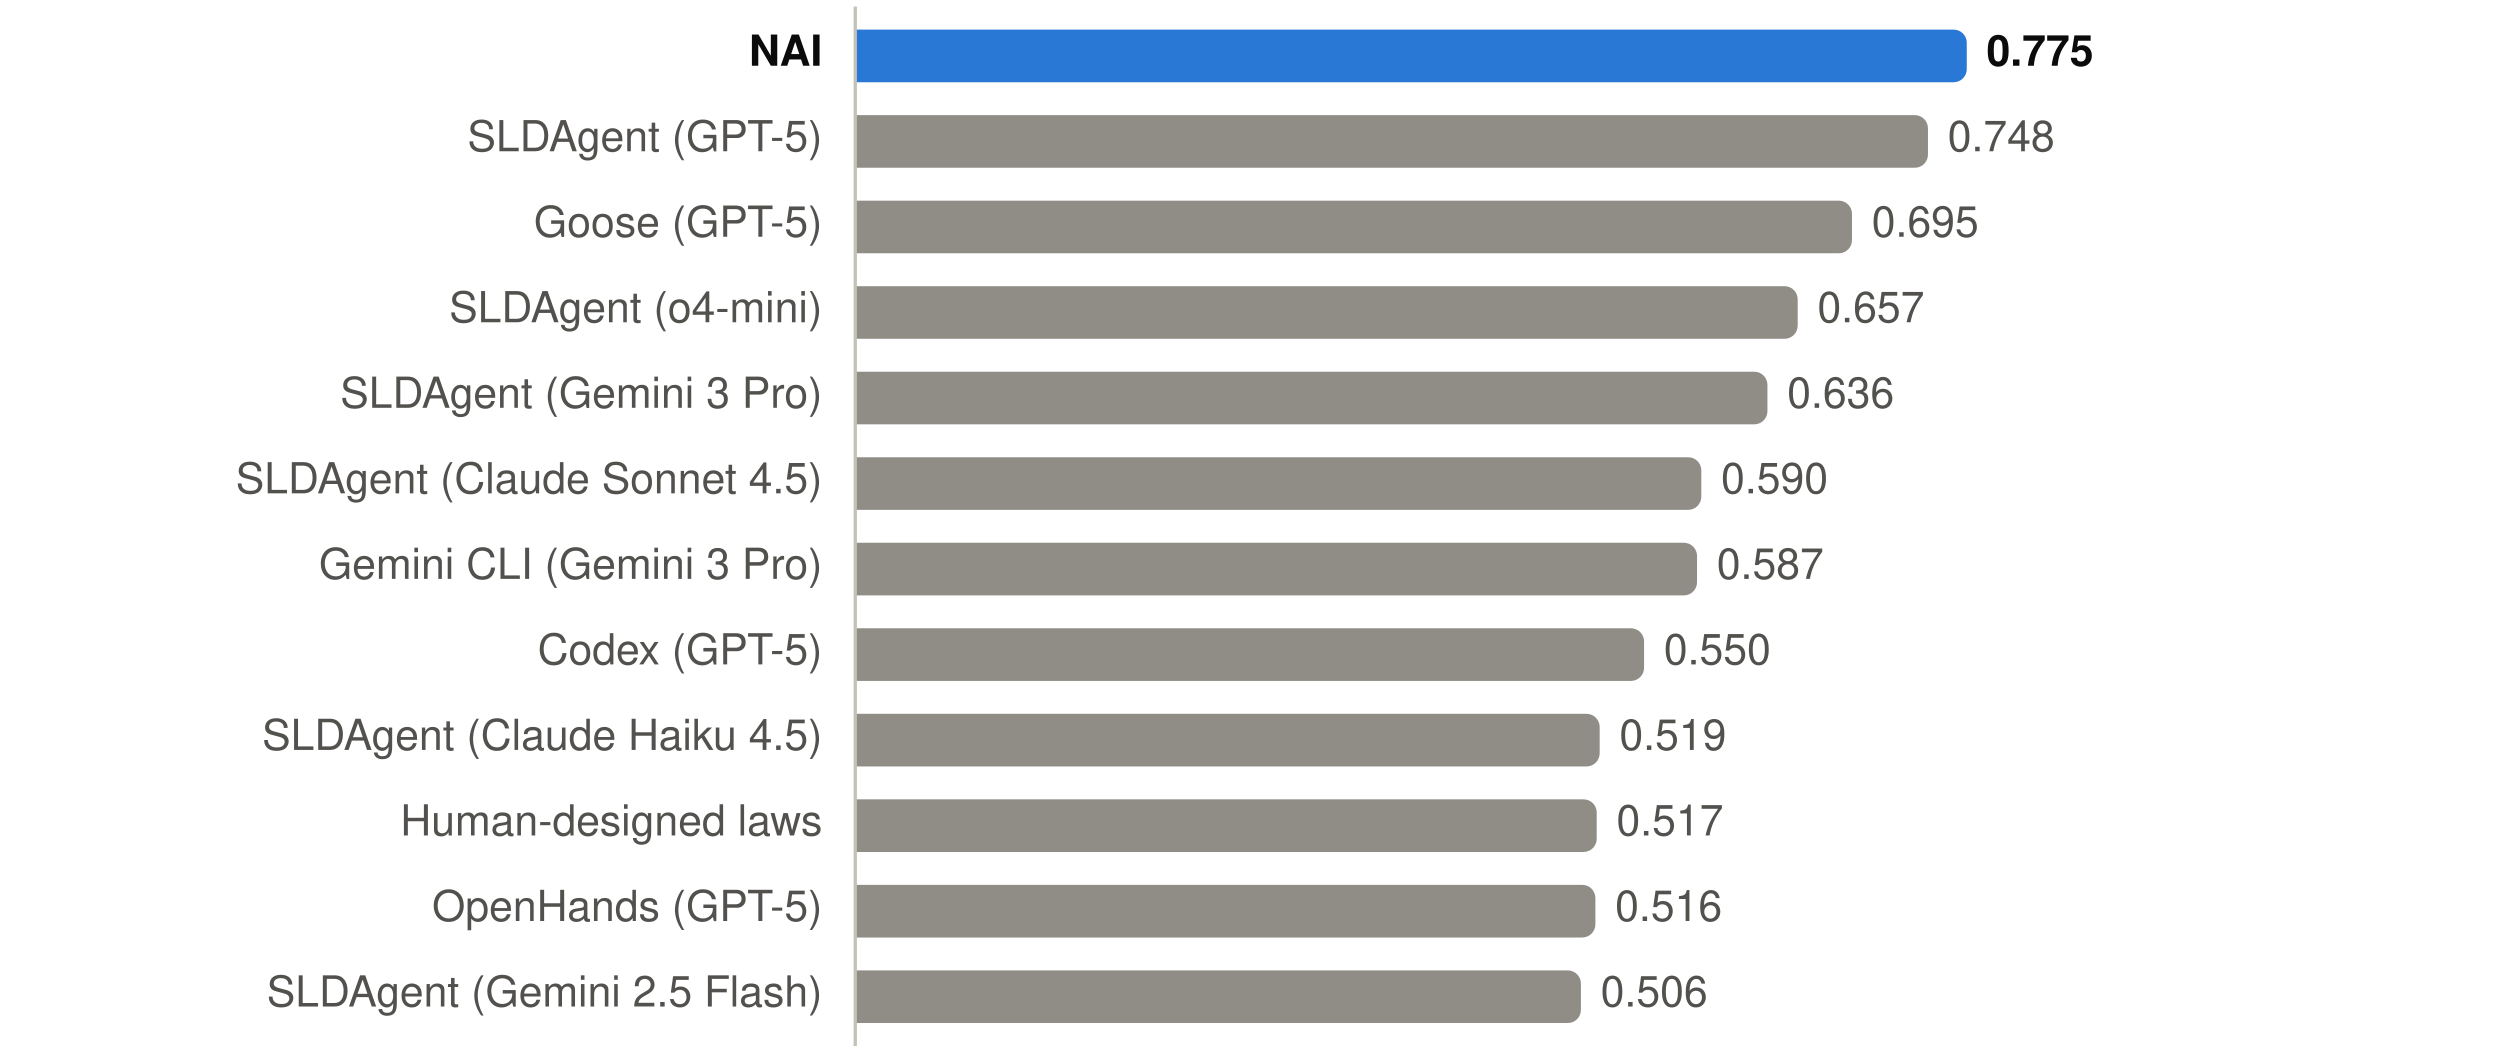
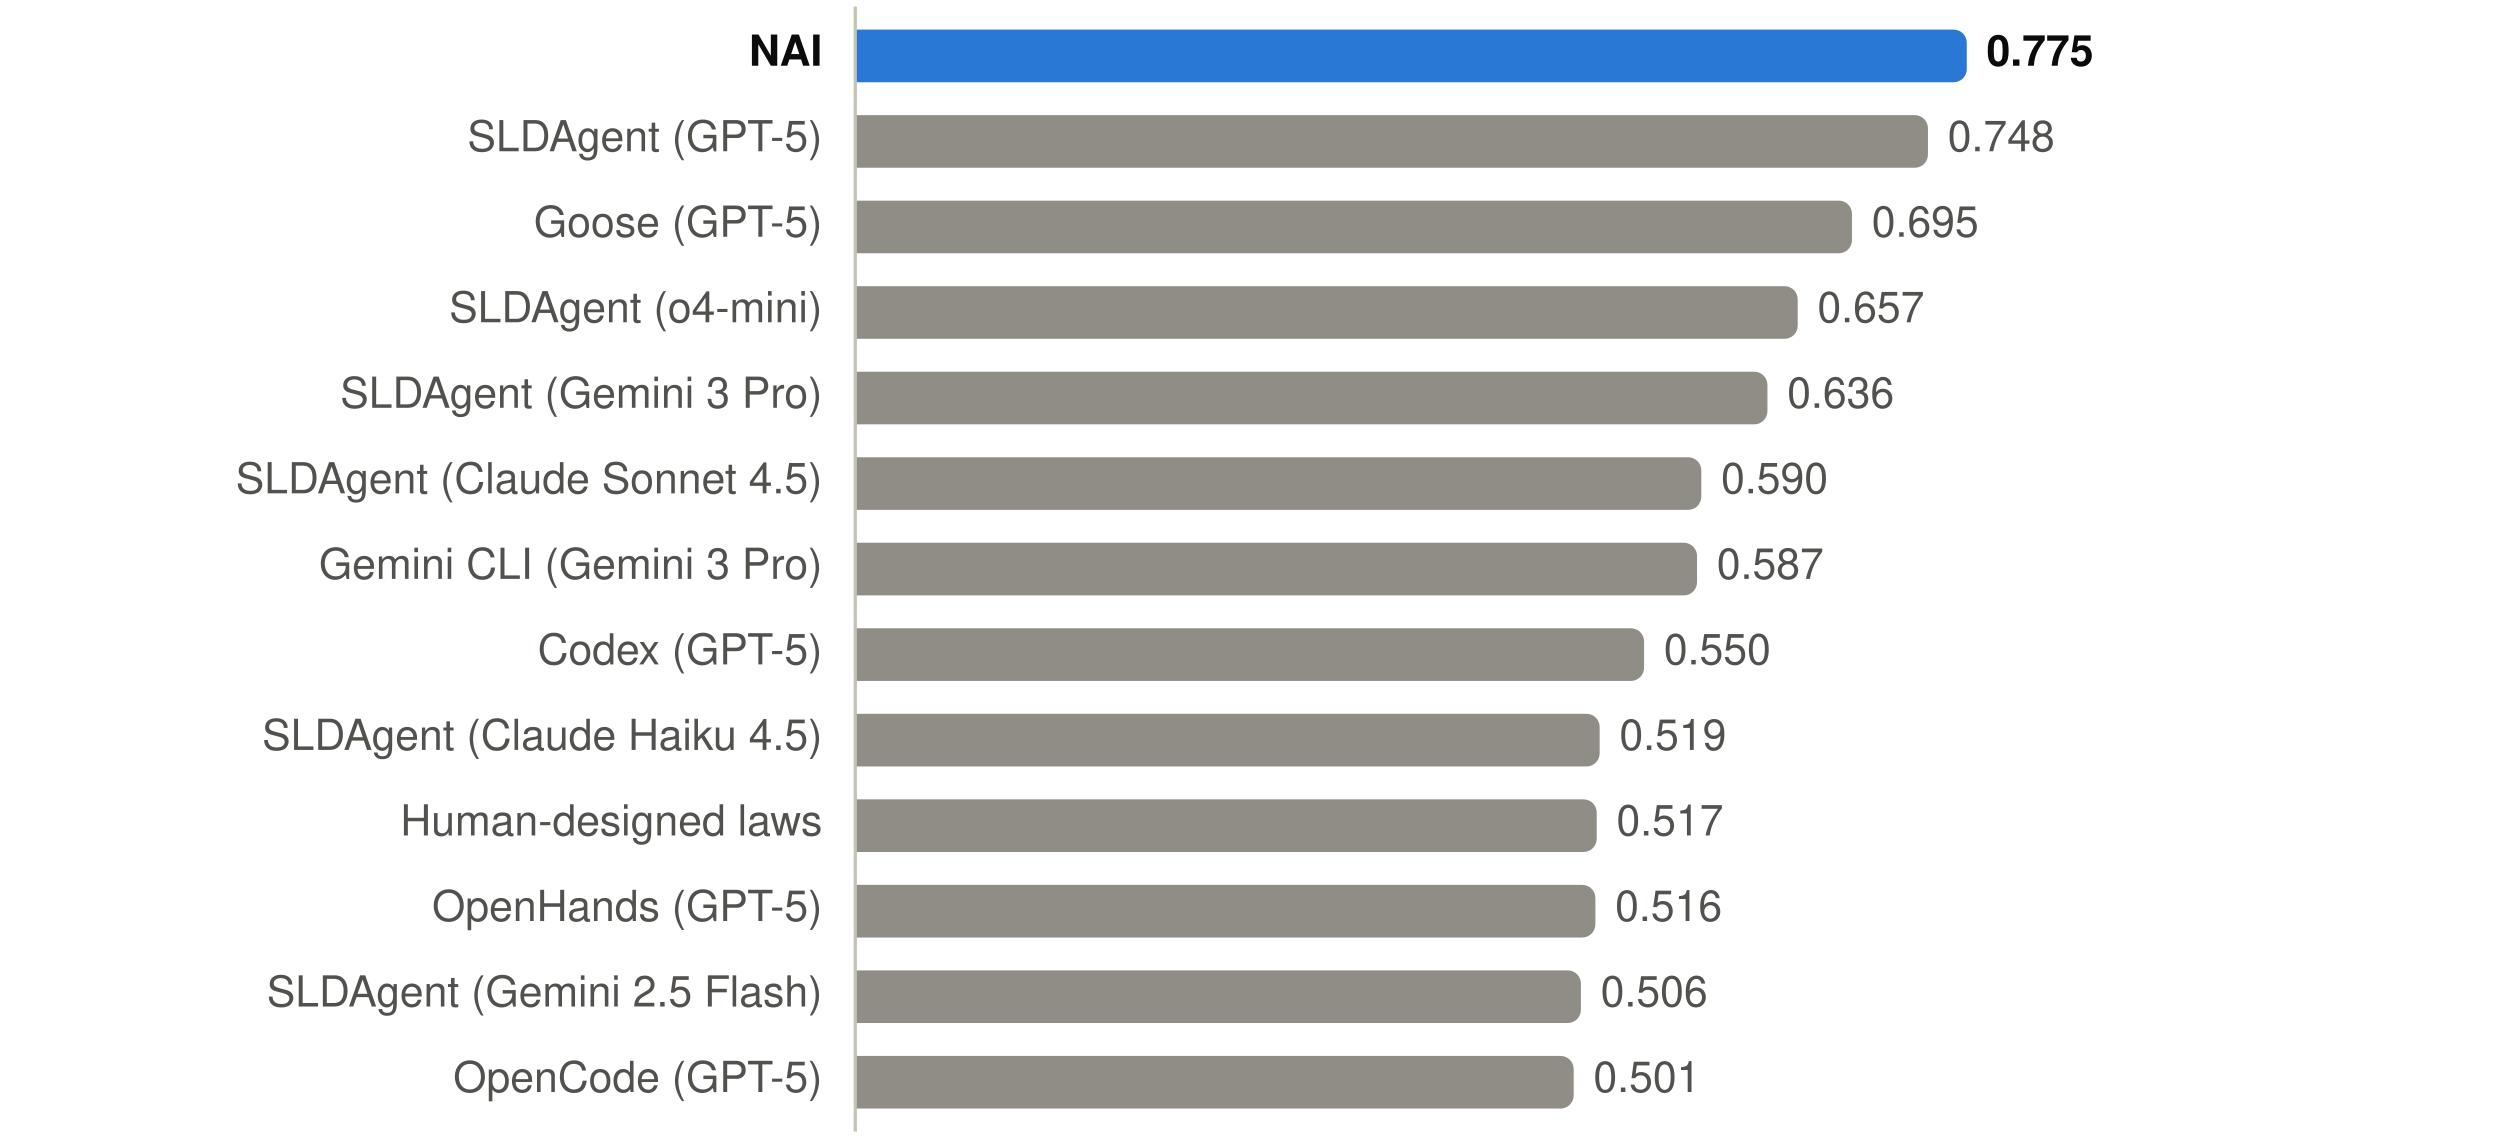
- <svg xmlns="http://www.w3.org/2000/svg" width="760" height="320" viewBox="0 0 760 320" role="img" aria-labelledby="t d">
+ <svg xmlns="http://www.w3.org/2000/svg" width="760" height="346" viewBox="0 0 760 346" role="img" aria-labelledby="t d">
  <g font-family="system-ui, -apple-system, 'Segoe UI', Helvetica, Arial, sans-serif" font-size="13">
    <text x="250" y="17.0" fill="#0b0b0b" text-anchor="end" dominant-baseline="central" font-weight="700">NAI</text>
    <path d="M260.0 9.0 H593.9 a4 4 0 0 1 4 4 V21.0 a4 4 0 0 1 -4 4 H260.0 Z" fill="#2a78d6" />
    <text x="603.9" y="17.0" fill="#0b0b0b" dominant-baseline="central" font-weight="700">0.775</text>
    <text x="250" y="43.0" fill="#52514e" text-anchor="end" dominant-baseline="central">SLDAgent (GPT-5)</text>
    <path d="M260.0 35.0 H582.1 a4 4 0 0 1 4 4 V47.0 a4 4 0 0 1 -4 4 H260.0 Z" fill="#8f8d86" />
    <text x="592.1" y="43.0" fill="#52514e" dominant-baseline="central">0.748</text>
    <text x="250" y="69.0" fill="#52514e" text-anchor="end" dominant-baseline="central">Goose (GPT-5)</text>
    <path d="M260.0 61.0 H559.0 a4 4 0 0 1 4 4 V73.0 a4 4 0 0 1 -4 4 H260.0 Z" fill="#8f8d86" />
    <text x="569.0" y="69.0" fill="#52514e" dominant-baseline="central">0.695</text>
    <text x="250" y="95.0" fill="#52514e" text-anchor="end" dominant-baseline="central">SLDAgent (o4-mini)</text>
    <path d="M260.0 87.0 H542.5 a4 4 0 0 1 4 4 V99.0 a4 4 0 0 1 -4 4 H260.0 Z" fill="#8f8d86" />
    <text x="552.5" y="95.0" fill="#52514e" dominant-baseline="central">0.657</text>
    <text x="250" y="121.0" fill="#52514e" text-anchor="end" dominant-baseline="central">SLDAgent (Gemini 3 Pro)</text>
    <path d="M260.0 113.0 H533.3 a4 4 0 0 1 4 4 V125.0 a4 4 0 0 1 -4 4 H260.0 Z" fill="#8f8d86" />
    <text x="543.3" y="121.0" fill="#52514e" dominant-baseline="central">0.636</text>
    <text x="250" y="147.0" fill="#52514e" text-anchor="end" dominant-baseline="central">SLDAgent (Claude Sonnet 4.5)</text>
    <path d="M260.0 139.0 H513.2 a4 4 0 0 1 4 4 V151.0 a4 4 0 0 1 -4 4 H260.0 Z" fill="#8f8d86" />
    <text x="523.2" y="147.0" fill="#52514e" dominant-baseline="central">0.590</text>
    <text x="250" y="173.0" fill="#52514e" text-anchor="end" dominant-baseline="central">Gemini CLI (Gemini 3 Pro)</text>
    <path d="M260.0 165.0 H511.9 a4 4 0 0 1 4 4 V177.0 a4 4 0 0 1 -4 4 H260.0 Z" fill="#8f8d86" />
    <text x="521.9" y="173.0" fill="#52514e" dominant-baseline="central">0.587</text>
    <text x="250" y="199.0" fill="#52514e" text-anchor="end" dominant-baseline="central">Codex (GPT-5)</text>
    <path d="M260.0 191.0 H495.8 a4 4 0 0 1 4 4 V203.0 a4 4 0 0 1 -4 4 H260.0 Z" fill="#8f8d86" />
    <text x="505.8" y="199.0" fill="#52514e" dominant-baseline="central">0.550</text>
    <text x="250" y="225.0" fill="#52514e" text-anchor="end" dominant-baseline="central">SLDAgent (Claude Haiku 4.5)</text>
    <path d="M260.0 217.0 H482.3 a4 4 0 0 1 4 4 V229.0 a4 4 0 0 1 -4 4 H260.0 Z" fill="#8f8d86" />
    <text x="492.3" y="225.0" fill="#52514e" dominant-baseline="central">0.519</text>
    <text x="250" y="251.0" fill="#52514e" text-anchor="end" dominant-baseline="central">Human-designed laws</text>
    <path d="M260.0 243.0 H481.4 a4 4 0 0 1 4 4 V255.0 a4 4 0 0 1 -4 4 H260.0 Z" fill="#8f8d86" />
    <text x="491.4" y="251.0" fill="#52514e" dominant-baseline="central">0.517</text>
    <text x="250" y="277.0" fill="#52514e" text-anchor="end" dominant-baseline="central">OpenHands (GPT-5)</text>
    <path d="M260.0 269.0 H481.0 a4 4 0 0 1 4 4 V281.0 a4 4 0 0 1 -4 4 H260.0 Z" fill="#8f8d86" />
    <text x="491.0" y="277.0" fill="#52514e" dominant-baseline="central">0.516</text>
    <text x="250" y="303.0" fill="#52514e" text-anchor="end" dominant-baseline="central">SLDAgent (Gemini 2.5 Flash)</text>
    <path d="M260.0 295.0 H476.6 a4 4 0 0 1 4 4 V307.0 a4 4 0 0 1 -4 4 H260.0 Z" fill="#8f8d86" />
    <text x="486.6" y="303.0" fill="#52514e" dominant-baseline="central">0.506</text>
-     <line x1="260" y1="2" x2="260" y2="318" stroke="#c3c2b7" stroke-width="1" />
+     <text x="250" y="329.0" fill="#52514e" text-anchor="end" dominant-baseline="central">OpenCode (GPT-5)</text>
+     <path d="M260.0 321.0 H474.4 a4 4 0 0 1 4 4 V333.0 a4 4 0 0 1 -4 4 H260.0 Z" fill="#8f8d86" />
+     <text x="484.4" y="329.0" fill="#52514e" dominant-baseline="central">0.501</text>
+     <line x1="260" y1="2" x2="260" y2="344" stroke="#c3c2b7" stroke-width="1" />
  </g>
</svg>
